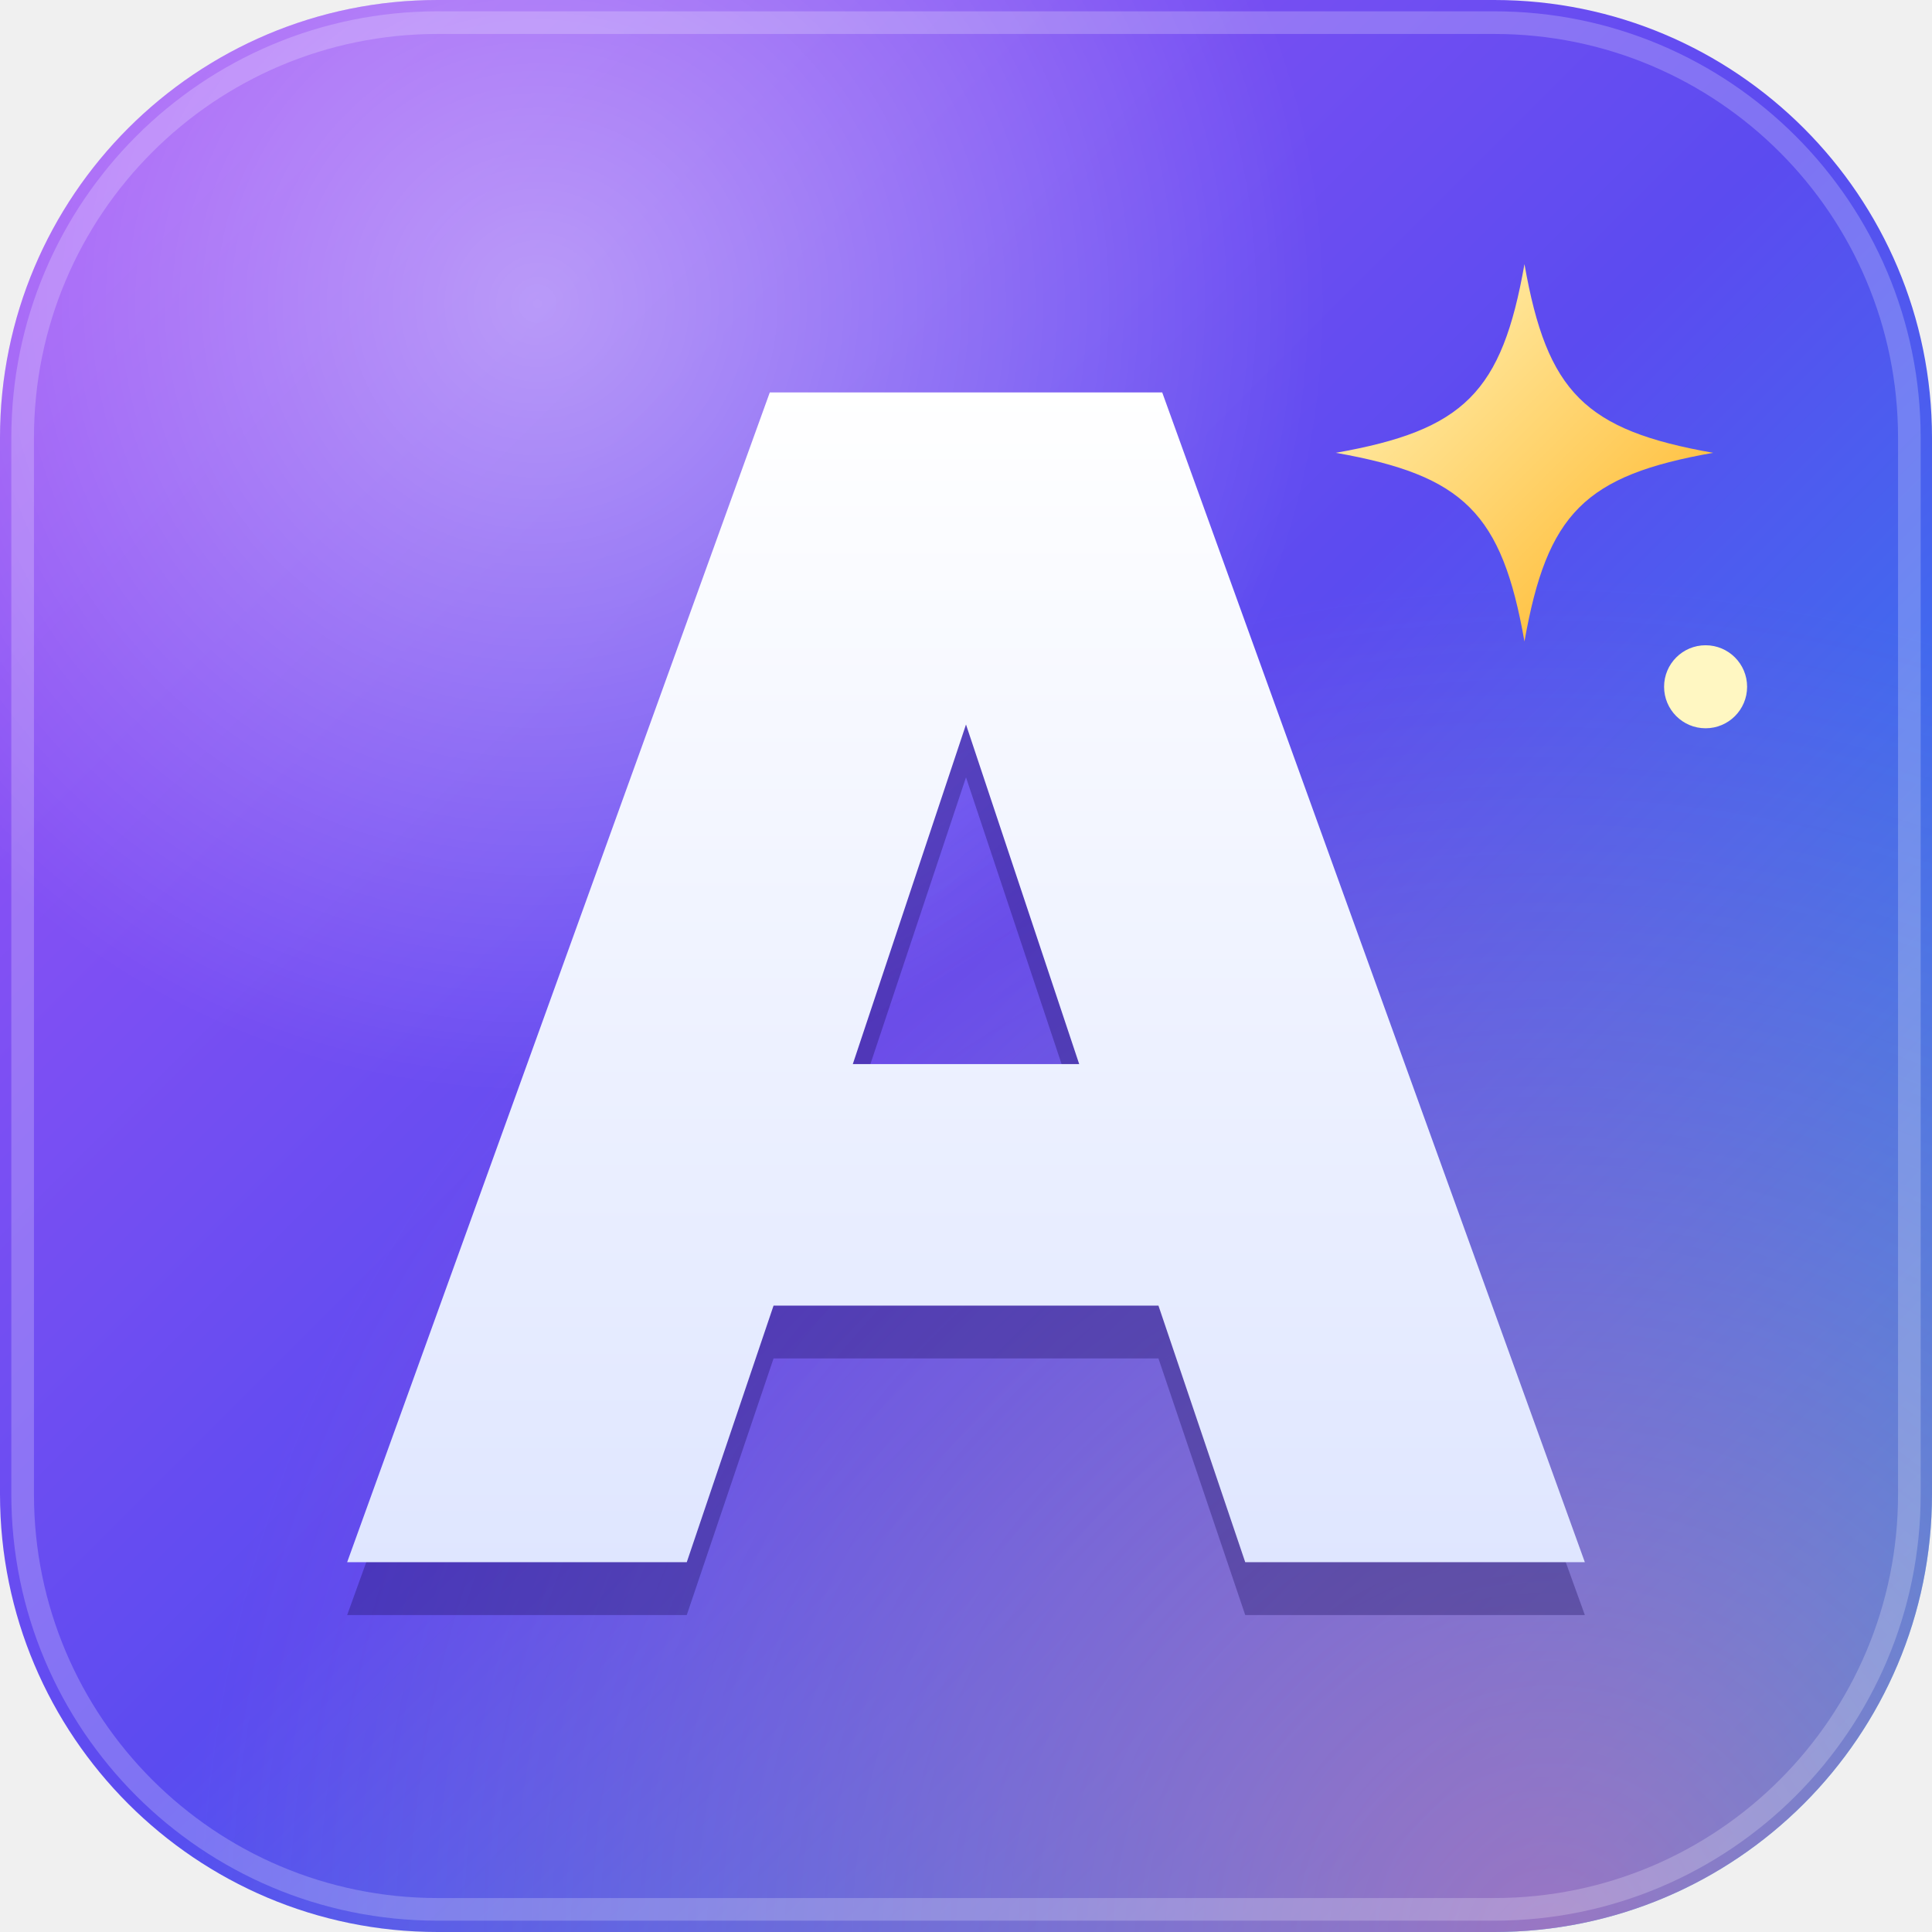
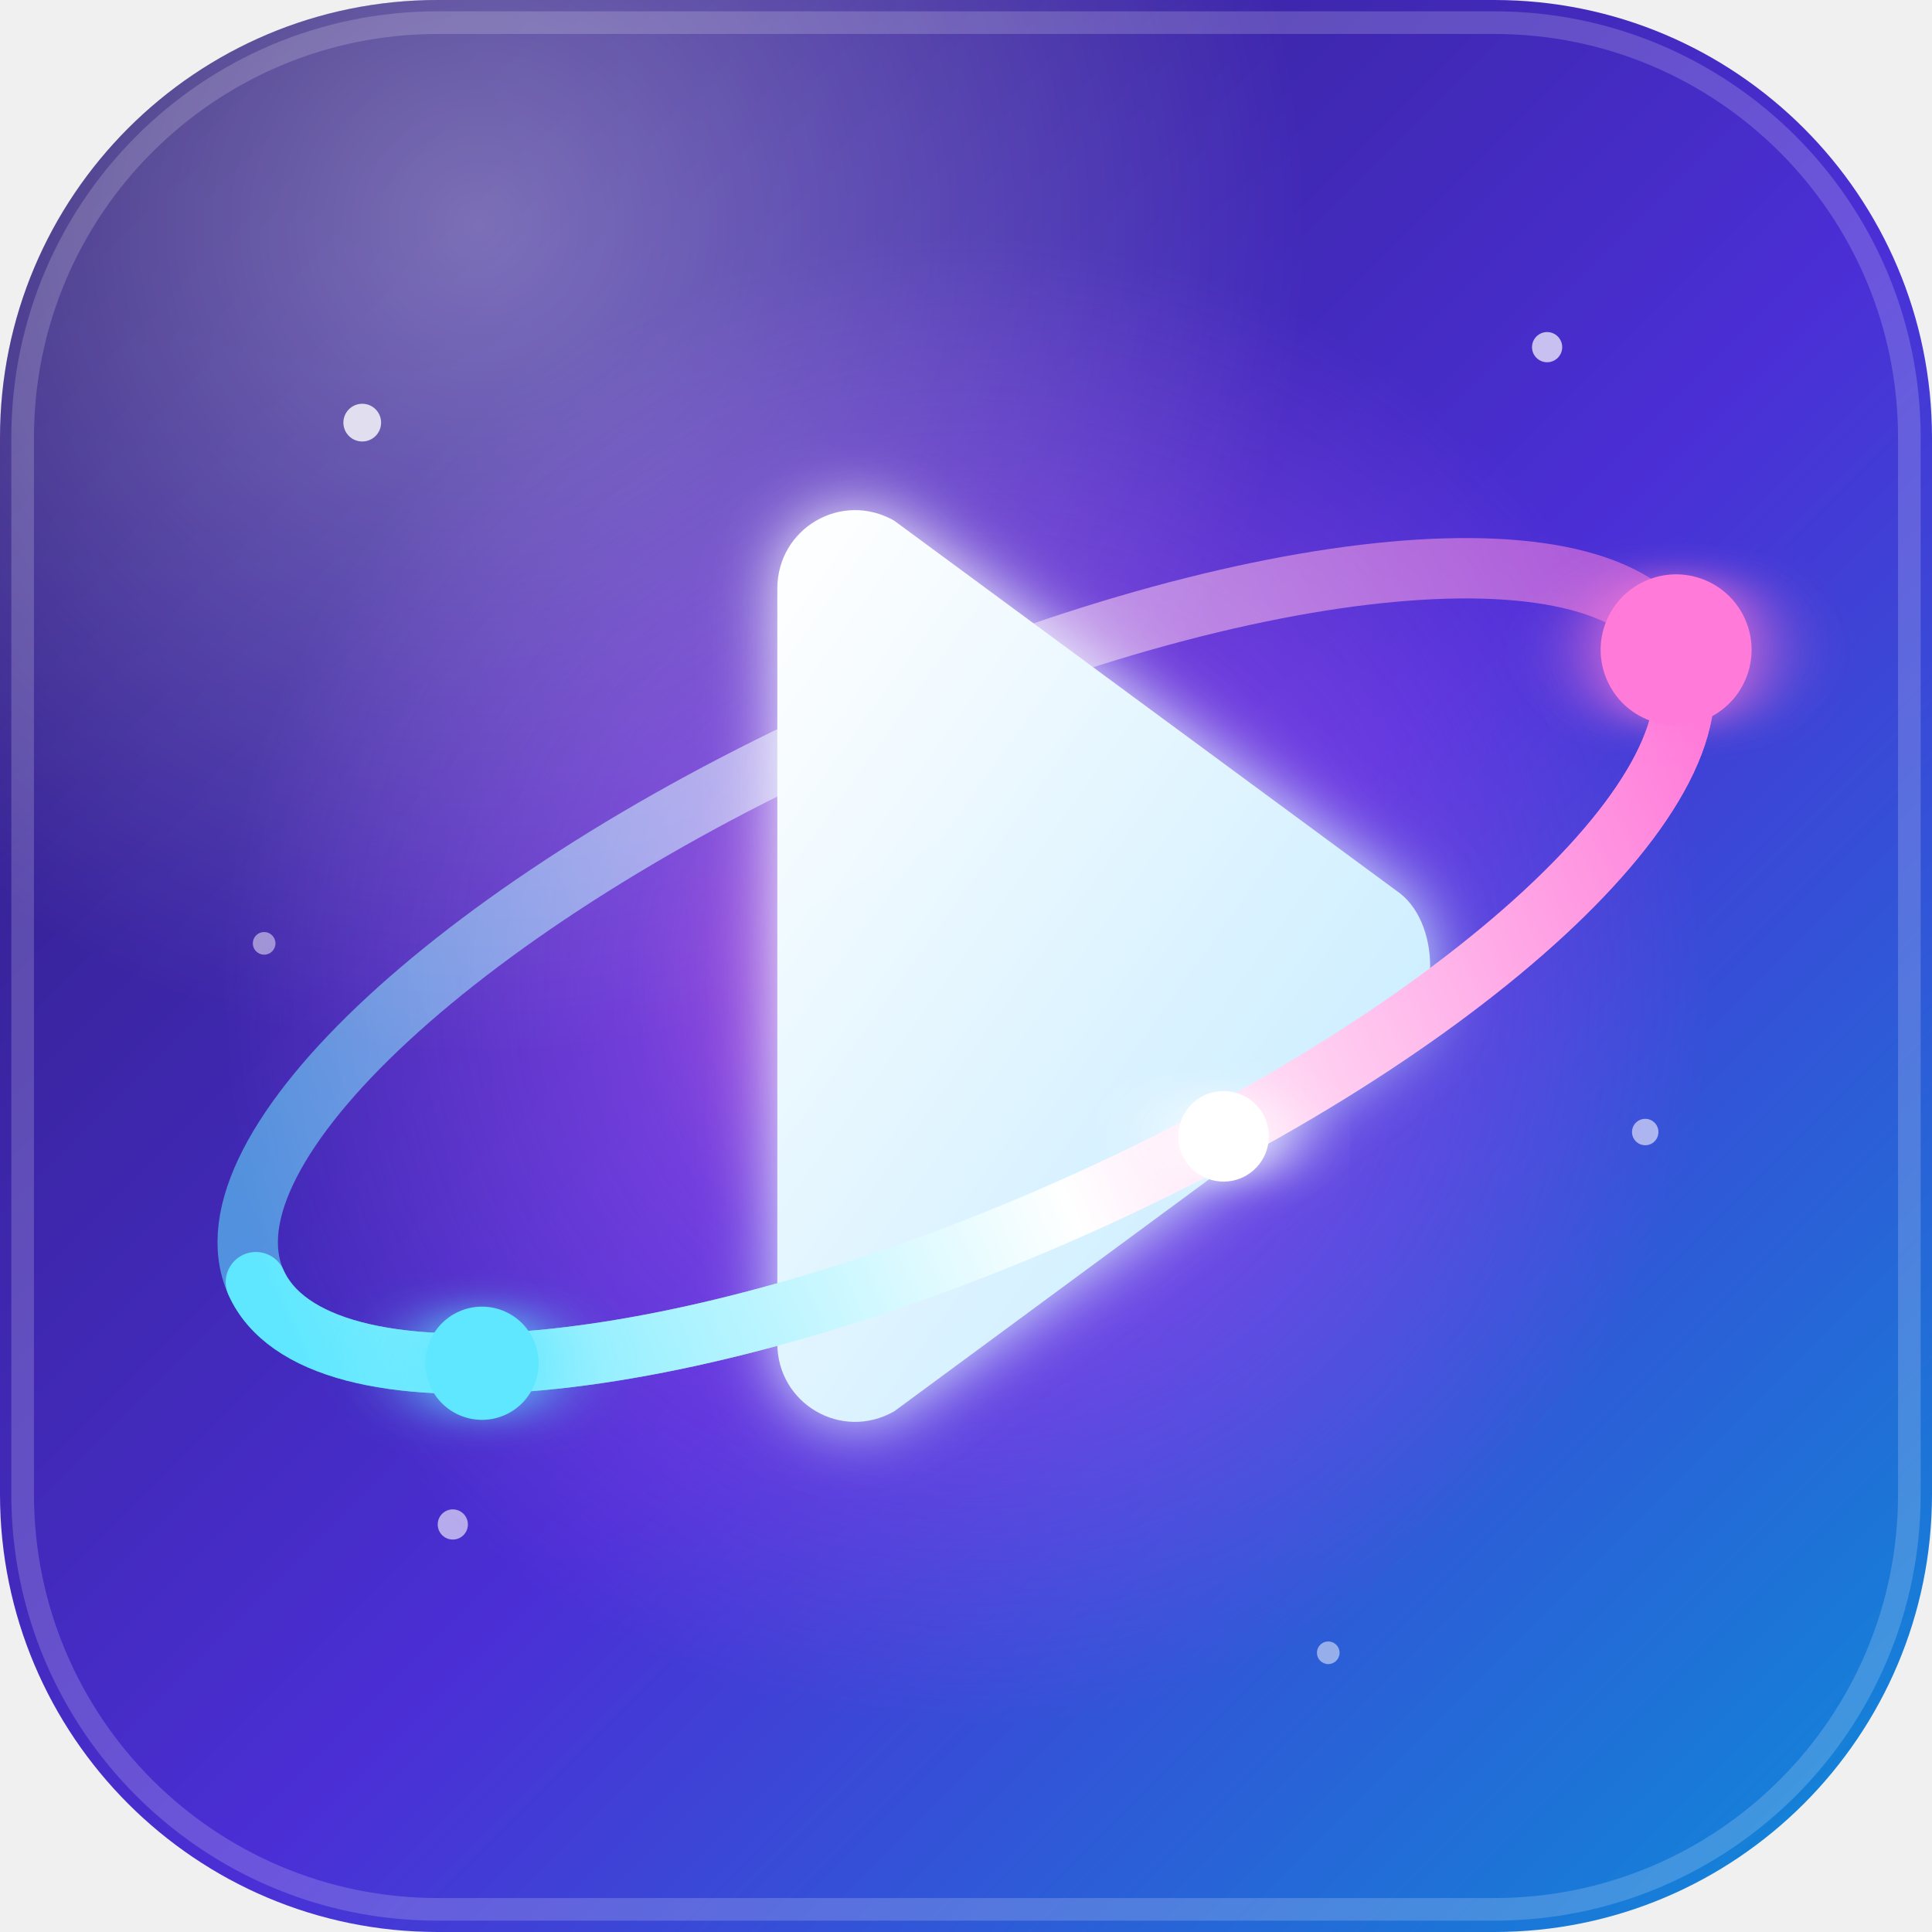
<svg xmlns="http://www.w3.org/2000/svg" viewBox="0 0 512 512">
  <defs>
    <linearGradient id="bg" x1="0" y1="0" x2="1" y2="1">
-       <stop offset="0" stop-color="#a855f7" />
-       <stop offset=".5" stop-color="#5b4bf0" />
-       <stop offset="1" stop-color="#0ea5e9" />
+       <stop offset="0" stop-color="#2a1b6e" />
+       <stop offset=".55" stop-color="#4b2fd6" />
+       <stop offset="1" stop-color="#0b8fd8" />
    </linearGradient>
-     <radialGradient id="shine" cx=".28" cy=".16" r=".9">
-       <stop offset="0" stop-color="#fff" stop-opacity=".42" />
-       <stop offset=".45" stop-color="#fff" stop-opacity="0" />
+     <radialGradient id="core" cx=".5" cy=".5" r=".5">
+       <stop offset="0" stop-color="#ff7ad9" stop-opacity=".9" />
+       <stop offset=".45" stop-color="#a855f7" stop-opacity=".45" />
+       <stop offset="1" stop-color="#a855f7" stop-opacity="0" />
    </radialGradient>
-     <radialGradient id="dusk" cx=".8" cy="1" r=".7">
-       <stop offset="0" stop-color="#ff5fa2" stop-opacity=".55" />
-       <stop offset="1" stop-color="#ff5fa2" stop-opacity="0" />
+     <radialGradient id="shine" cx=".25" cy=".12" r=".85">
+       <stop offset="0" stop-color="#fff" stop-opacity=".35" />
+       <stop offset=".5" stop-color="#fff" stop-opacity="0" />
    </radialGradient>
-     <linearGradient id="a" x1="0" y1="0" x2="0" y2="1">
+     <linearGradient id="play" x1="0" y1="0" x2="1" y2="1">
      <stop offset="0" stop-color="#ffffff" />
-       <stop offset="1" stop-color="#dfe6ff" />
+       <stop offset="1" stop-color="#bfe9ff" />
    </linearGradient>
-     <linearGradient id="spark" x1="0" y1="0" x2="1" y2="1">
-       <stop offset="0" stop-color="#fff7c2" />
-       <stop offset="1" stop-color="#ffb21e" />
+     <linearGradient id="ring" x1="0" y1="0" x2="1" y2="0">
+       <stop offset="0" stop-color="#5ee7ff" />
+       <stop offset=".5" stop-color="#ffffff" />
+       <stop offset="1" stop-color="#ff7ad9" />
    </linearGradient>
+     <filter id="glow" x="-30%" y="-30%" width="160%" height="160%">
+       <feGaussianBlur stdDeviation="9" result="b" />
+       <feMerge>
+         <feMergeNode in="b" />
+         <feMergeNode in="SourceGraphic" />
+       </feMerge>
+     </filter>
  </defs>
  <rect width="512" height="512" rx="116" fill="url(#bg)" />
-   <rect width="512" height="512" rx="116" fill="url(#dusk)" />
+   <g fill="#fff">
+     <circle cx="96" cy="112" r="5" opacity=".8" />
+     <circle cx="410" cy="92" r="4" opacity=".7" />
+     <circle cx="436" cy="300" r="3.5" opacity=".6" />
+     <circle cx="120" cy="404" r="4" opacity=".6" />
+     <circle cx="70" cy="250" r="3" opacity=".5" />
+     <circle cx="352" cy="438" r="3" opacity=".5" />
+   </g>
+   <circle cx="256" cy="260" r="200" fill="url(#core)" />
+   <g transform="rotate(-24 256 256)">
+     <ellipse cx="256" cy="256" rx="206" ry="70" fill="none" stroke="url(#ring)" stroke-width="16" stroke-opacity=".55" />
+   </g>
+   <path filter="url(#glow)" fill="url(#play)" d="M206 156C206 140 223 130 237 138L370 236C382 244 382 268 370 276L237 374C223 382 206 372 206 356Z" />
+   <g transform="rotate(-24 256 256)">
+     <path d="M50 256A206 70 0 0 0 462 256" fill="none" stroke="url(#ring)" stroke-width="16" stroke-linecap="round" />
+     <circle cx="462" cy="256" r="20" fill="#ff7ad9" filter="url(#glow)" />
+     <circle cx="96" cy="300" r="15" fill="#5ee7ff" filter="url(#glow)" />
+     <circle cx="300" cy="325" r="12" fill="#fff" filter="url(#glow)" />
+   </g>
  <rect width="512" height="512" rx="116" fill="url(#shine)" />
-   <rect x="6" y="6" width="500" height="500" rx="110" fill="none" stroke="#fff" stroke-opacity=".22" stroke-width="6" />
-   <path fill="#1e1060" fill-opacity=".35" fill-rule="evenodd" transform="translate(0 14)" d="M204 104H308L420 414H330L307 346H205L182 414H92ZM226 282H286L256 192Z" />
-   <path fill="url(#a)" fill-rule="evenodd" d="M204 104H308L420 414H330L307 346H205L182 414H92ZM226 282H286L256 192Z" />
-   <path fill="url(#spark)" d="M404 70C410 104 420 114 454 120C420 126 410 136 404 170C398 136 388 126 354 120C388 114 398 104 404 70Z" />
-   <circle cx="452" cy="182" r="11" fill="#fff7c2" />
+   <rect x="6" y="6" width="500" height="500" rx="110" fill="none" stroke="#fff" stroke-opacity=".18" stroke-width="6" />
</svg>
